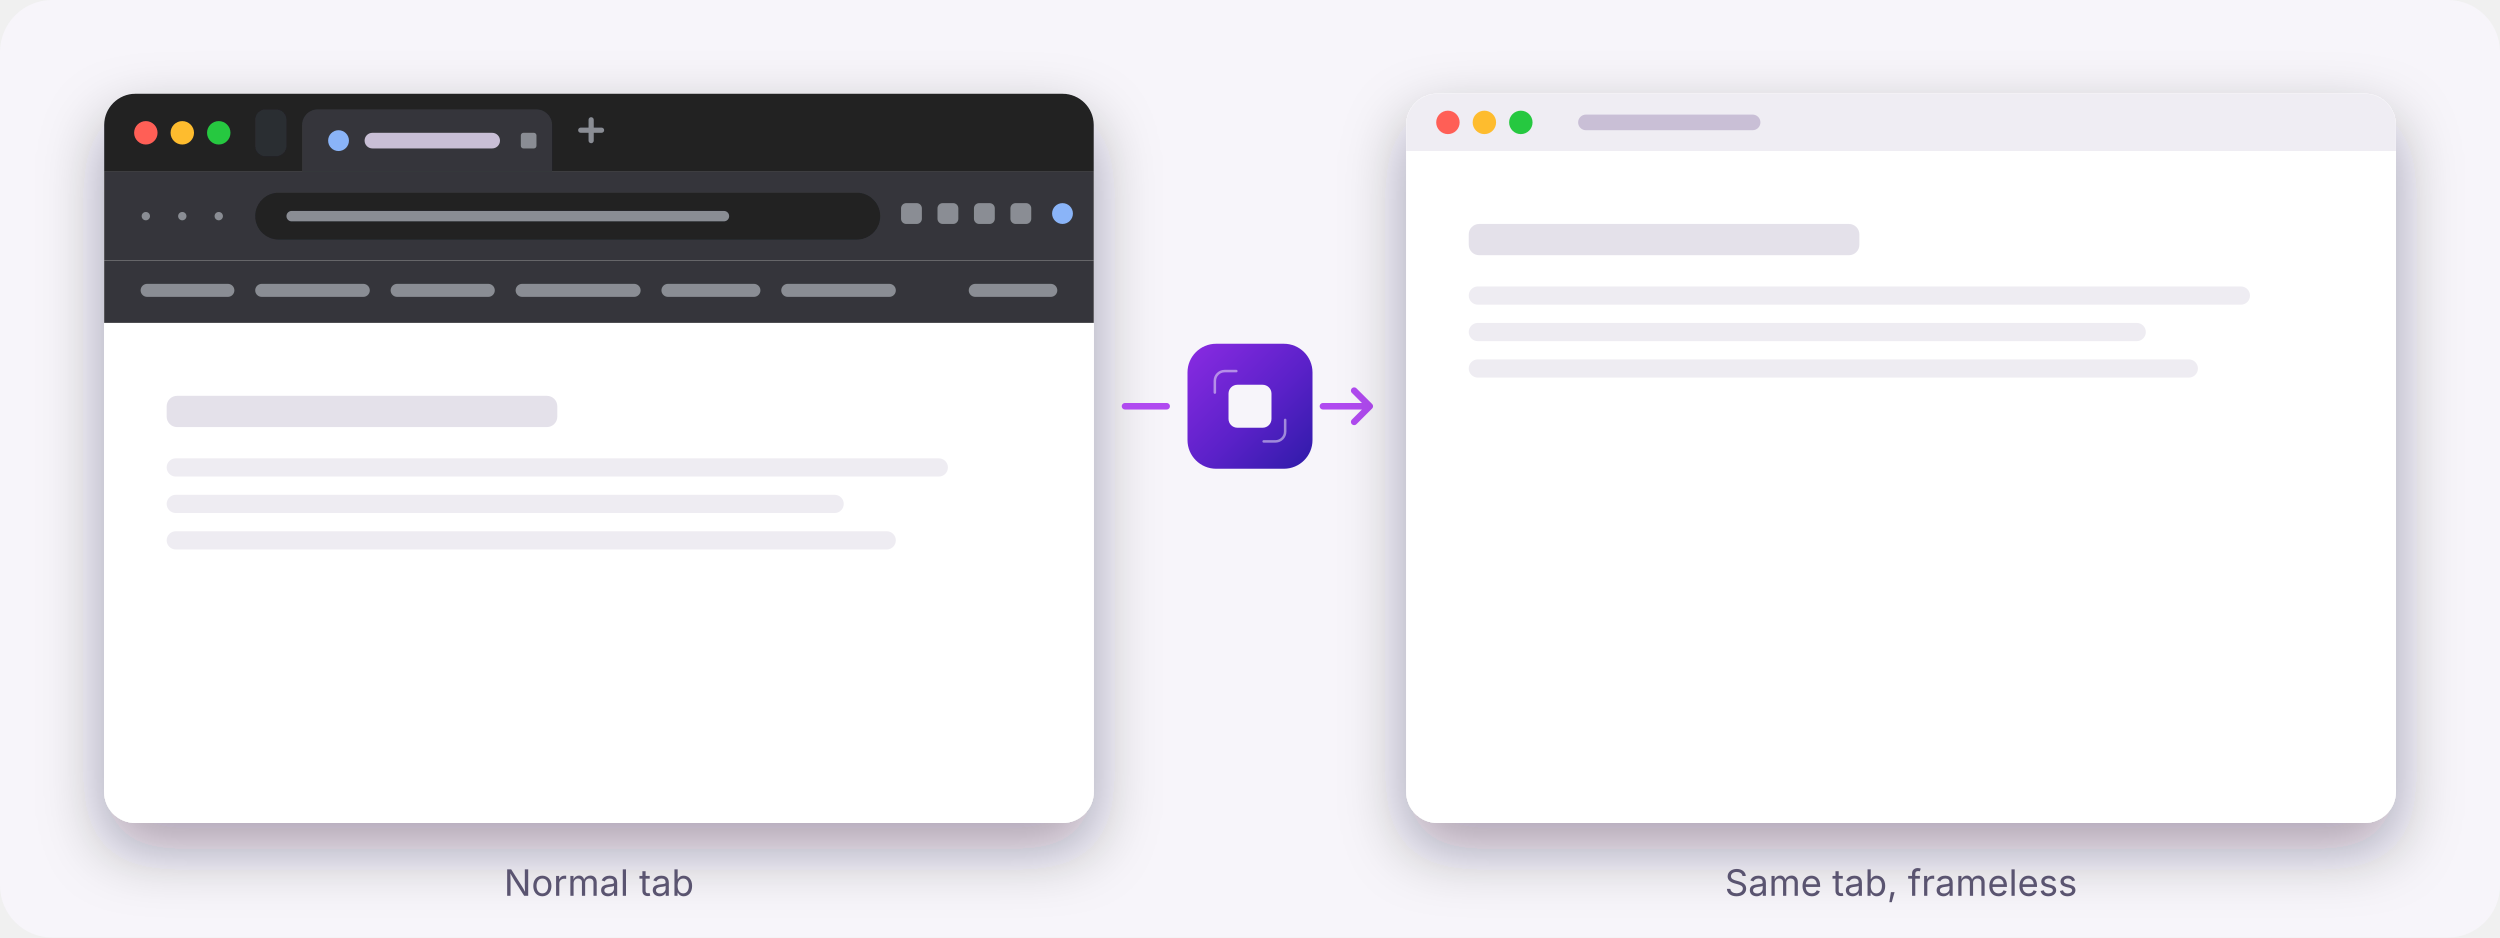
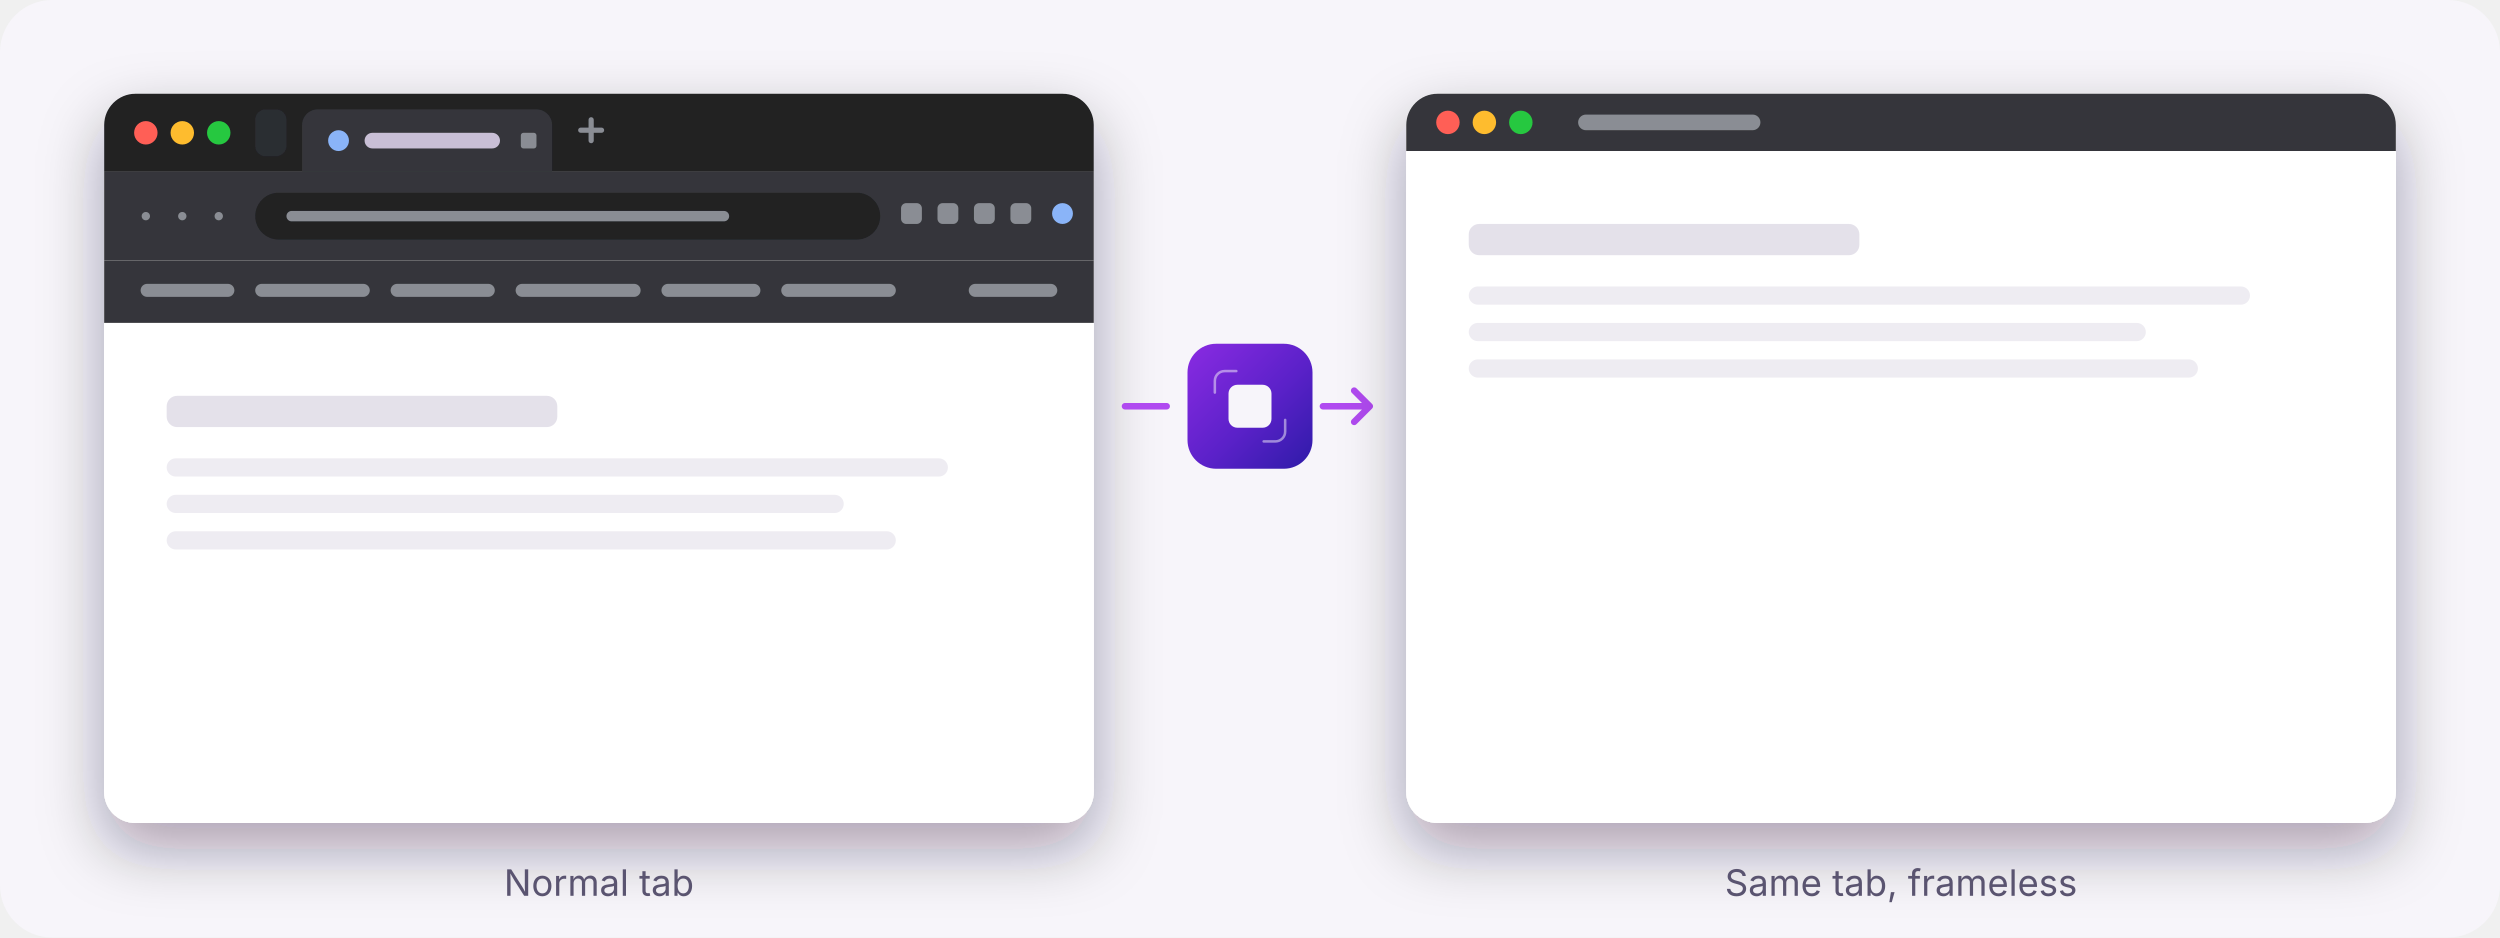
<svg xmlns="http://www.w3.org/2000/svg" width="960" height="360" viewBox="0 0 960 360">
  <defs>
    <filter id="sh" x="-10%" y="-10%" width="120%" height="130%">
      <feDropShadow dx="0" dy="10" stdDeviation="12" flood-color="#1A1030" flood-opacity="0.35" />
    </filter>
    <linearGradient id="g" x1="0" y1="0" x2="1" y2="1">
      <stop offset="0" stop-color="#8A2BE2" />
      <stop offset="0.55" stop-color="#5B21C9" />
      <stop offset="1" stop-color="#2E1BA8" />
    </linearGradient>
    <clipPath id="cl">
      <rect width="380" height="280" rx="12" />
    </clipPath>
    <clipPath id="cr">
      <rect width="380" height="280" rx="12" />
    </clipPath>
    <g id="page">
      <rect width="380" height="300" fill="#FFFFFF" />
      <rect x="24" y="28" width="150" height="12" rx="4" fill="#E4E1EA" />
      <rect x="24" y="52" width="300" height="7" rx="3.5" fill="#EEECF2" />
      <rect x="24" y="66" width="260" height="7" rx="3.5" fill="#EEECF2" />
      <rect x="24" y="80" width="280" height="7" rx="3.5" fill="#EEECF2" />
    </g>
  </defs>
  <rect width="960" height="360" rx="20" fill="#F7F5FA" />
  <g transform="translate(40,36)" filter="url(#sh)">
    <rect width="380" height="280" rx="12" fill="#FFFFFF" />
    <g clip-path="url(#cl)">
      <rect width="380" height="30" fill="#202124" />
      <circle cx="16" cy="15" r="4.5" fill="#FF5F57" />
      <circle cx="30" cy="15" r="4.5" fill="#FEBC2E" />
      <circle cx="44" cy="15" r="4.5" fill="#28C840" />
      <rect x="58" y="6" width="12" height="18" rx="4" fill="#2C2D31" />
      <path d="M76 30V12a6 6 0 0 1 6-6h84a6 6 0 0 1 6 6v18z" fill="#35363A" />
      <circle cx="90" cy="18" r="4" fill="#8AB4F8" />
      <rect x="100" y="15" width="52" height="6" rx="3" fill="#C9BFD6" />
      <rect x="160" y="15" width="6" height="6" rx="1" fill="#8A8D94" />
      <rect x="182" y="13" width="10" height="2" rx="1" fill="#8A8D94" />
      <rect x="186" y="9" width="2" height="10" rx="1" fill="#8A8D94" />
      <rect y="30" width="380" height="34" fill="#35363A" />
      <circle cx="16" cy="47" r="1.6" fill="#8A8D94" />
      <circle cx="30" cy="47" r="1.6" fill="#8A8D94" />
      <circle cx="44" cy="47" r="1.6" fill="#8A8D94" />
      <rect x="58" y="38" width="240" height="18" rx="9" fill="#202124" />
      <rect x="70" y="45" width="170" height="4" rx="2" fill="#8A8D94" />
      <rect x="306" y="42" width="8" height="8" rx="2" fill="#8A8D94" />
      <rect x="320" y="42" width="8" height="8" rx="2" fill="#8A8D94" />
      <rect x="334" y="42" width="8" height="8" rx="2" fill="#8A8D94" />
      <rect x="348" y="42" width="8" height="8" rx="2" fill="#8A8D94" />
      <circle cx="368" cy="46" r="4" fill="#8AB4F8" />
      <rect y="64" width="380" height="24" fill="#35363A" />
      <g fill="#8A8D94">
        <rect x="14" y="73" width="36" height="5" rx="2.5" />
        <rect x="58" y="73" width="44" height="5" rx="2.5" />
        <rect x="110" y="73" width="40" height="5" rx="2.5" />
        <rect x="158" y="73" width="48" height="5" rx="2.5" />
        <rect x="214" y="73" width="38" height="5" rx="2.5" />
        <rect x="260" y="73" width="44" height="5" rx="2.5" />
        <rect x="332" y="73" width="34" height="5" rx="2.5" />
      </g>
      <use href="#page" y="88" />
    </g>
  </g>
  <text x="230" y="344" text-anchor="middle" font-family="-apple-system, BlinkMacSystemFont, 'Segoe UI', Inter, Roboto, sans-serif" font-size="14" fill="#5A5470">Normal tab</text>
  <g transform="translate(456,132)">
    <rect width="48" height="48" rx="11" fill="url(#g)" />
    <g fill="none" stroke="#F7F5FA" stroke-width="2.6" stroke-linecap="round" opacity="0.5" transform="scale(0.375)">
      <path d="M28 50V38a10 10 0 0 1 10-10h12" />
      <path d="M100 78v12a10 10 0 0 1-10 10H78" />
    </g>
    <rect x="15.75" y="15.75" width="16.5" height="16.5" rx="3.4" fill="#F7F5FA" />
  </g>
  <path d="M432 156h16M508 156h16M520 150l6 6-6 6" fill="none" stroke="#B04AF0" stroke-width="2.5" stroke-linecap="round" stroke-linejoin="round" />
  <g transform="translate(540,36)" filter="url(#sh)">
    <rect width="380" height="280" rx="12" fill="#FFFFFF" />
    <g clip-path="url(#cr)">
-       <rect width="380" height="22" fill="#EFEDF3" />
+       <rect width="380" height="22" fill="#35363A" />
      <circle cx="16" cy="11" r="4.5" fill="#FF5F57" />
      <circle cx="30" cy="11" r="4.5" fill="#FEBC2E" />
      <circle cx="44" cy="11" r="4.5" fill="#28C840" />
-       <rect x="66" y="8" width="70" height="6" rx="3" fill="#C9BFD6" />
+       <rect x="66" y="8" width="70" height="6" rx="3" fill="#8A8D94" />
      <use href="#page" y="22" />
    </g>
  </g>
  <text x="730" y="344" text-anchor="middle" font-family="-apple-system, BlinkMacSystemFont, 'Segoe UI', Inter, Roboto, sans-serif" font-size="14" fill="#5A5470">Same tab, frameless</text>
</svg>
